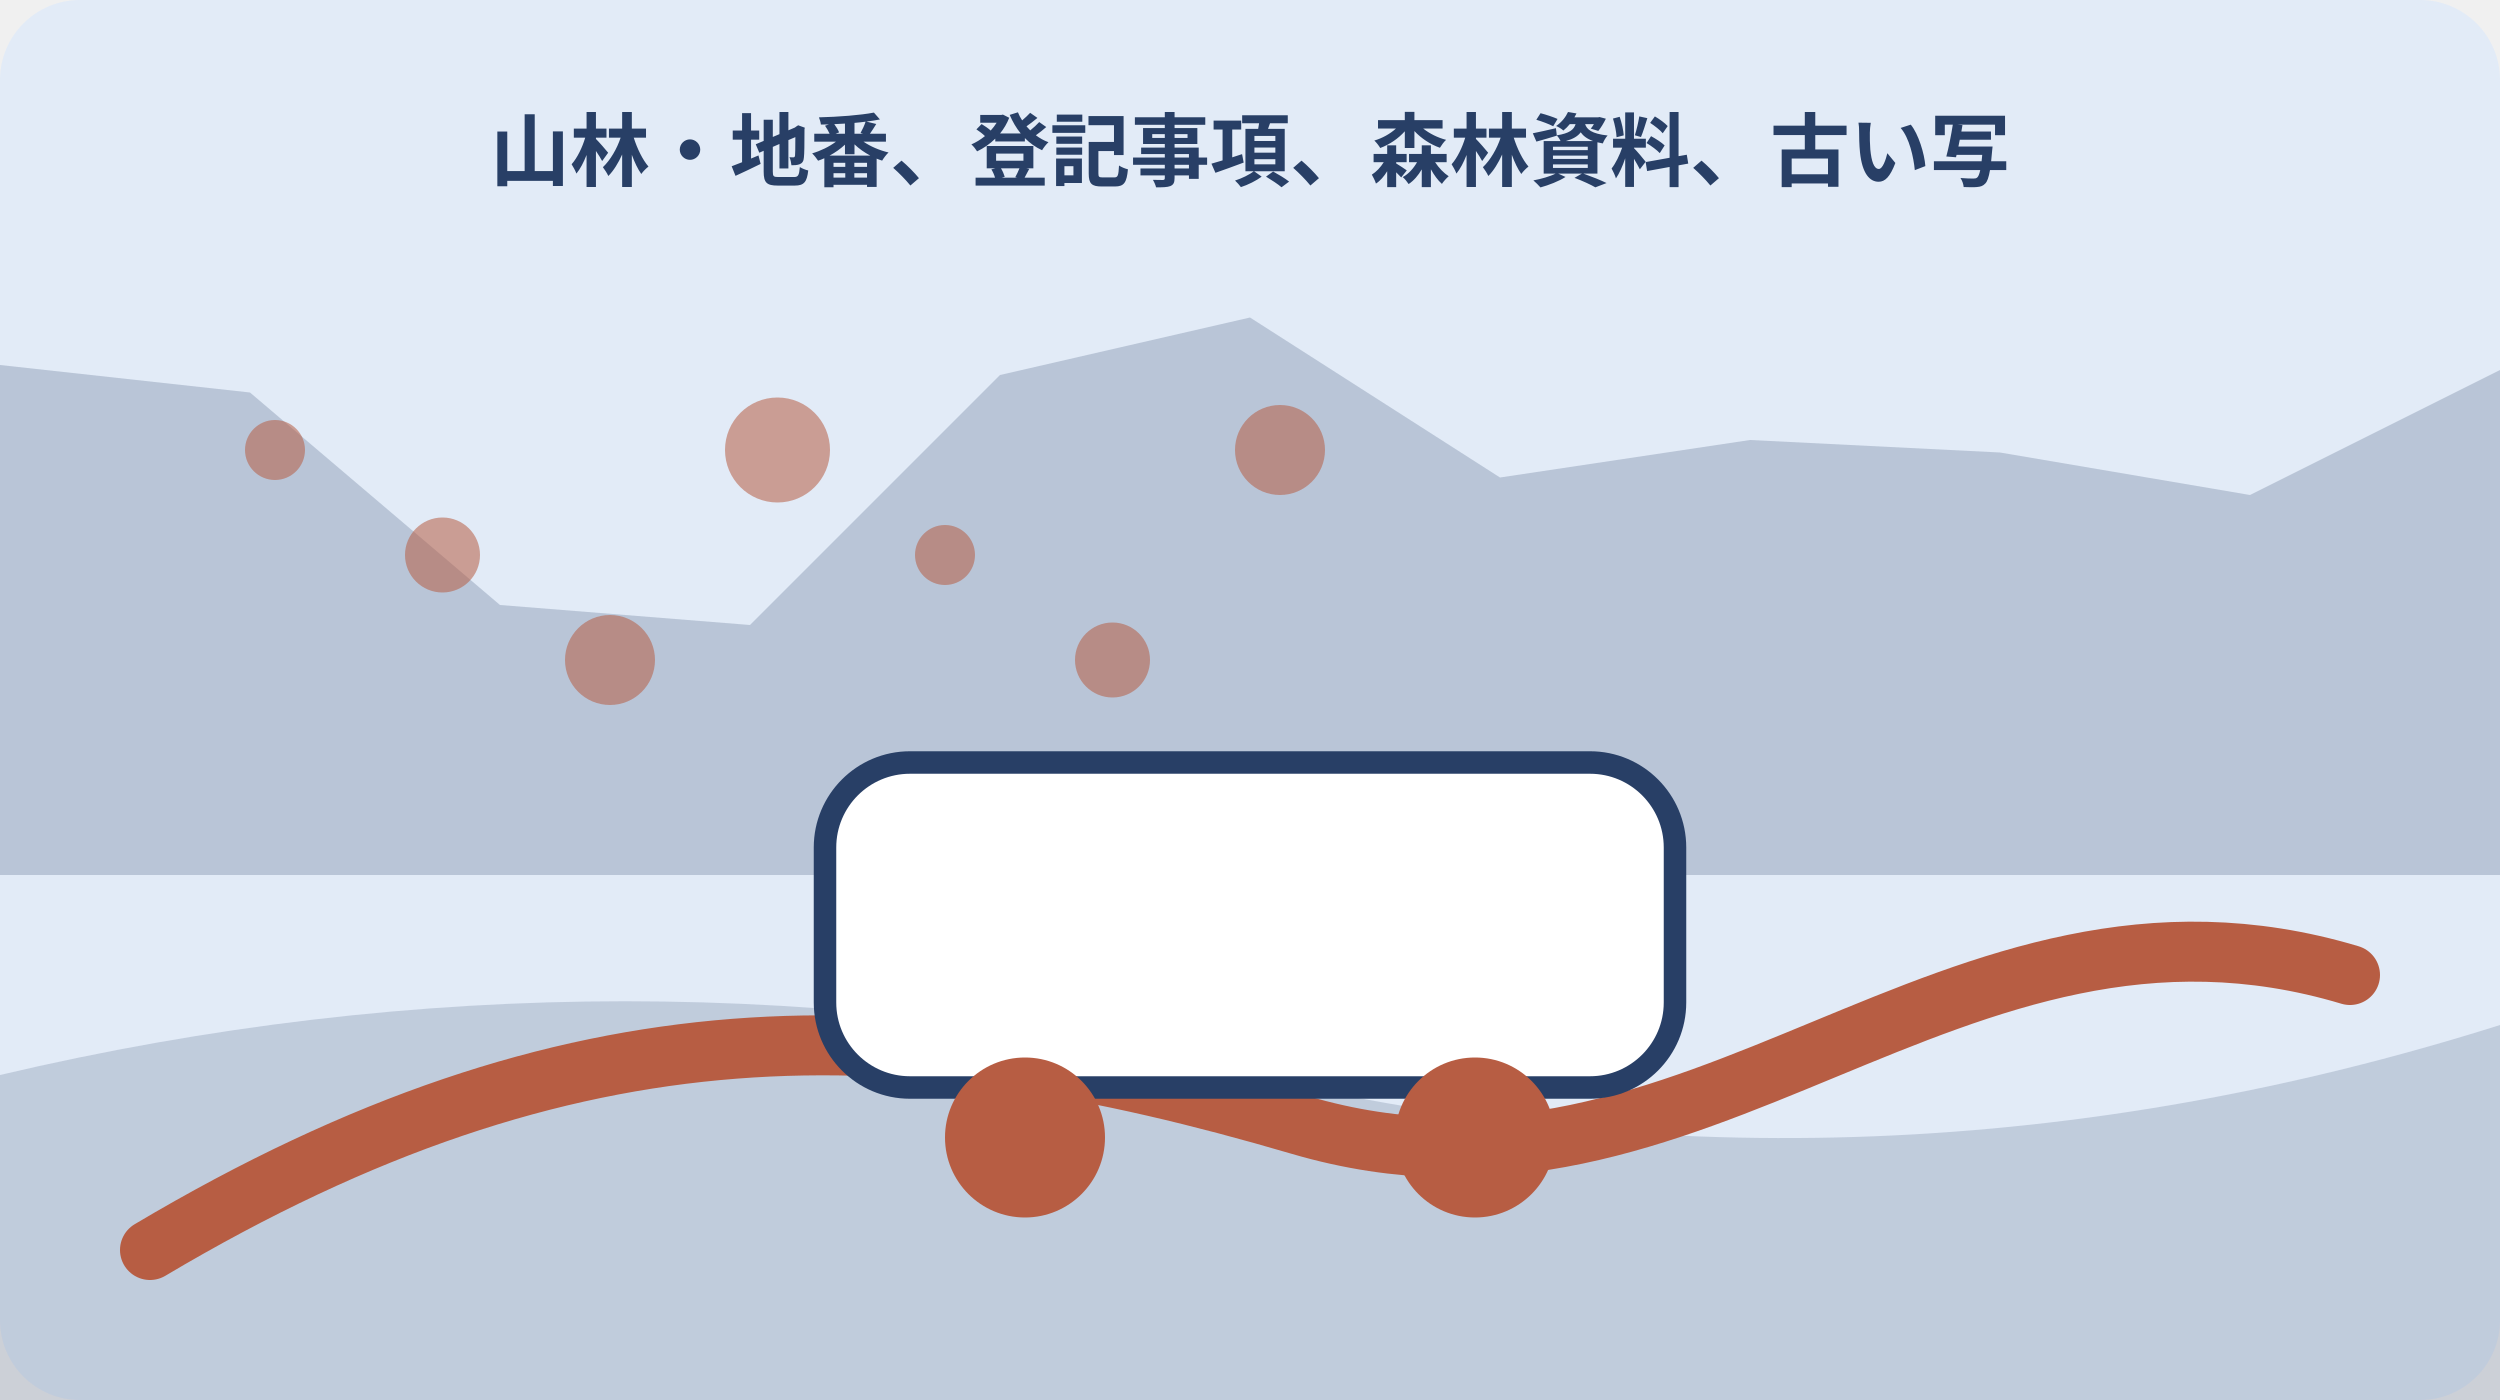
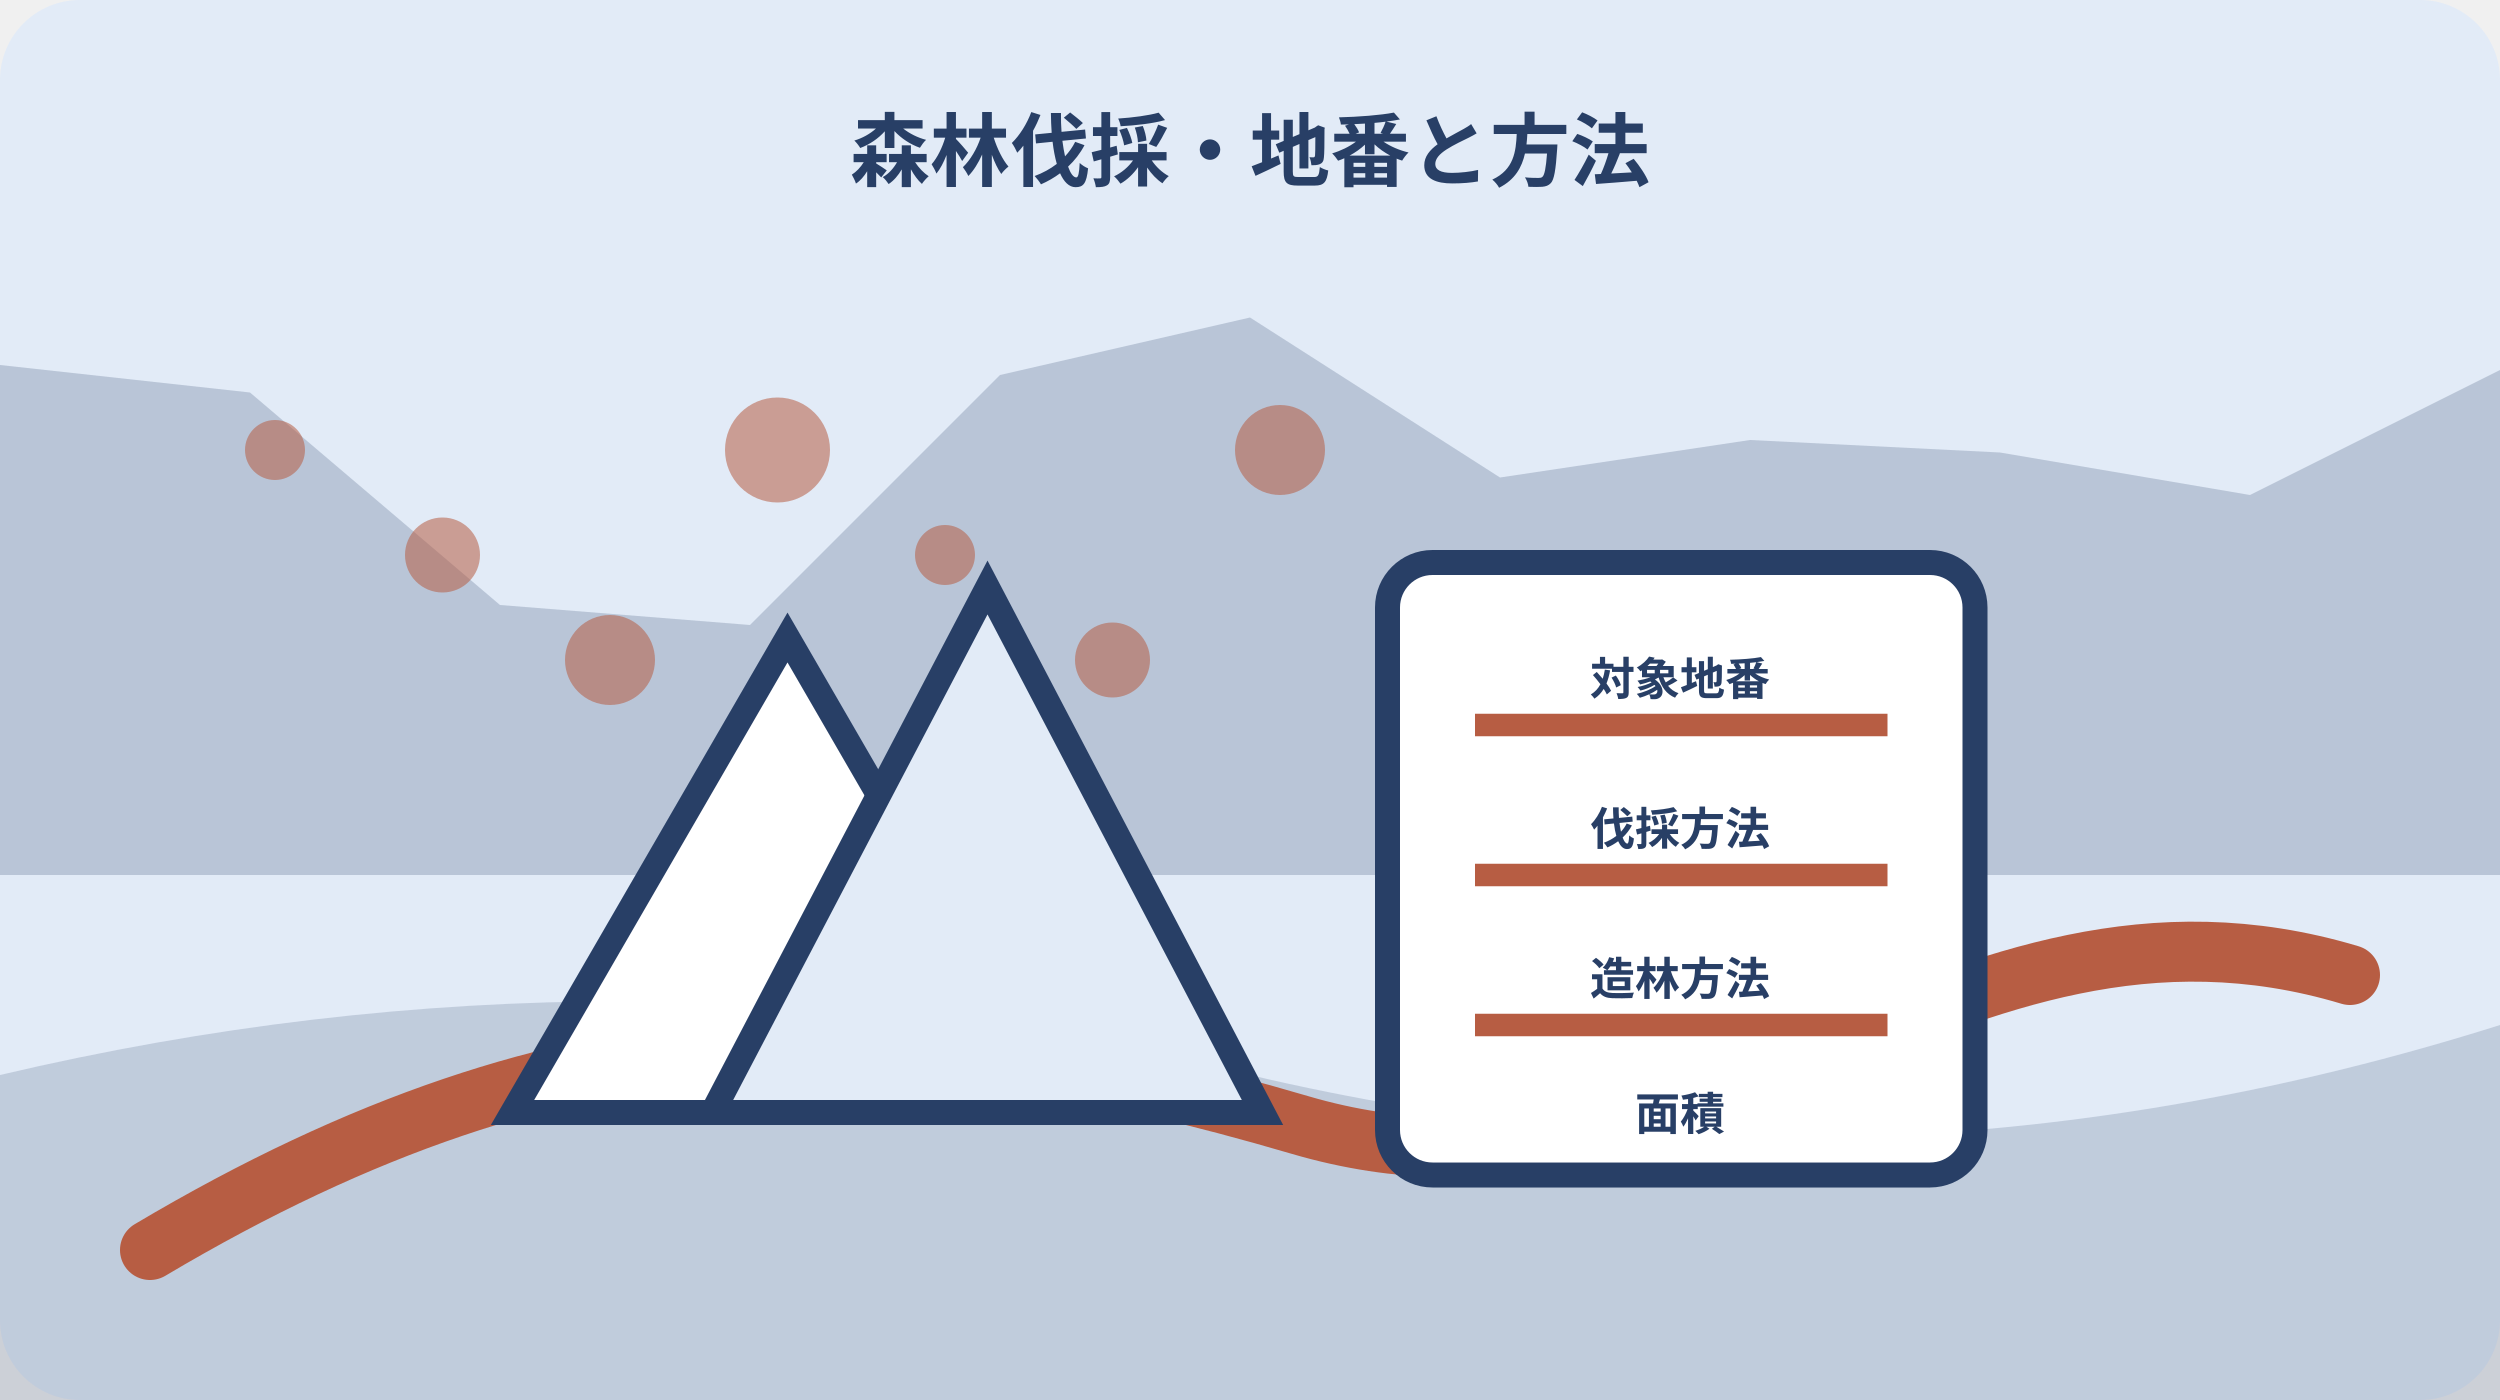
<svg xmlns="http://www.w3.org/2000/svg" width="1000" height="560" viewBox="0 0 1000 560" role="img" aria-labelledby="title desc" data-illustration="mori-editorial" data-topic-id="180" data-scene-index="2">
  <rect width="1000" height="560" rx="32" fill="#e2ebf7" />
  <polygon points="0,146 100,157 200,242 300,250 400,150 500,127 600,191 700,176 800,181 900,198 1000,148 1000,350 0,350" fill="#283f66" opacity=".22" />
  <path d="M0 430 Q250 371 500 430 T1000 410 V560 H0Z" fill="#283f66" opacity=".18" />
  <path d="M60 500 C230 399 360 403 520 450 S780 342 940 390" fill="none" stroke="#b75d43" stroke-width="24" stroke-linecap="round" />
  <circle cx="110" cy="180" r="12" fill="#b75d43" opacity=".55" />
  <circle cx="177" cy="222" r="15" fill="#b75d43" opacity=".55" />
  <circle cx="244" cy="264" r="18" fill="#b75d43" opacity=".55" />
  <circle cx="311" cy="180" r="21" fill="#b75d43" opacity=".55" />
  <circle cx="378" cy="222" r="12" fill="#b75d43" opacity=".55" />
  <circle cx="445" cy="264" r="15" fill="#b75d43" opacity=".55" />
  <circle cx="512" cy="180" r="18" fill="#b75d43" opacity=".55" />
-   <g data-scene="transport">
-     <rect x="330" y="305" width="340" height="130" rx="34" fill="#fff" stroke="#283f66" stroke-width="9" />
-     <circle cx="410" cy="455" r="32" fill="#b75d43" />
-     <circle cx="590" cy="455" r="32" fill="#b75d43" />
+   <g data-scene="forest-parcel-method-reforestation-sheet">
+     <path d="M205 445 315 255l110 190Z" fill="#fff" stroke="#283f66" stroke-width="10" />
+     <path d="M285 445 395 235l110 210Z" fill="#e2ebf7" stroke="#283f66" stroke-width="10" />
+     <rect x="555" y="225" width="235" height="245" rx="18" fill="#fff" stroke="#283f66" stroke-width="10" />
+     <path d="M590 290h165M590 350h165M590 410h165" stroke="#b75d43" stroke-width="9" />
+     <g font-family="sans-serif" font-size="18" font-weight="700" fill="#283f66" text-anchor="middle">
+       <text x="672" y="278">対象地番</text>
+       <text x="672" y="338">伐採方法</text>
+       <text x="672" y="398">造林方法</text>
+       <text x="672" y="452">面積</text>
+     </g>
  </g>
-   <text x="500" y="72" text-anchor="middle" font-family="sans-serif" font-size="32" font-weight="700" fill="#283f66">山林・地番、登記事項、森林資料、古い写</text>
+   <text x="500" y="72" text-anchor="middle" font-family="sans-serif" font-size="32" font-weight="700" fill="#283f66">森林伐採・地番と方法</text>
</svg>
